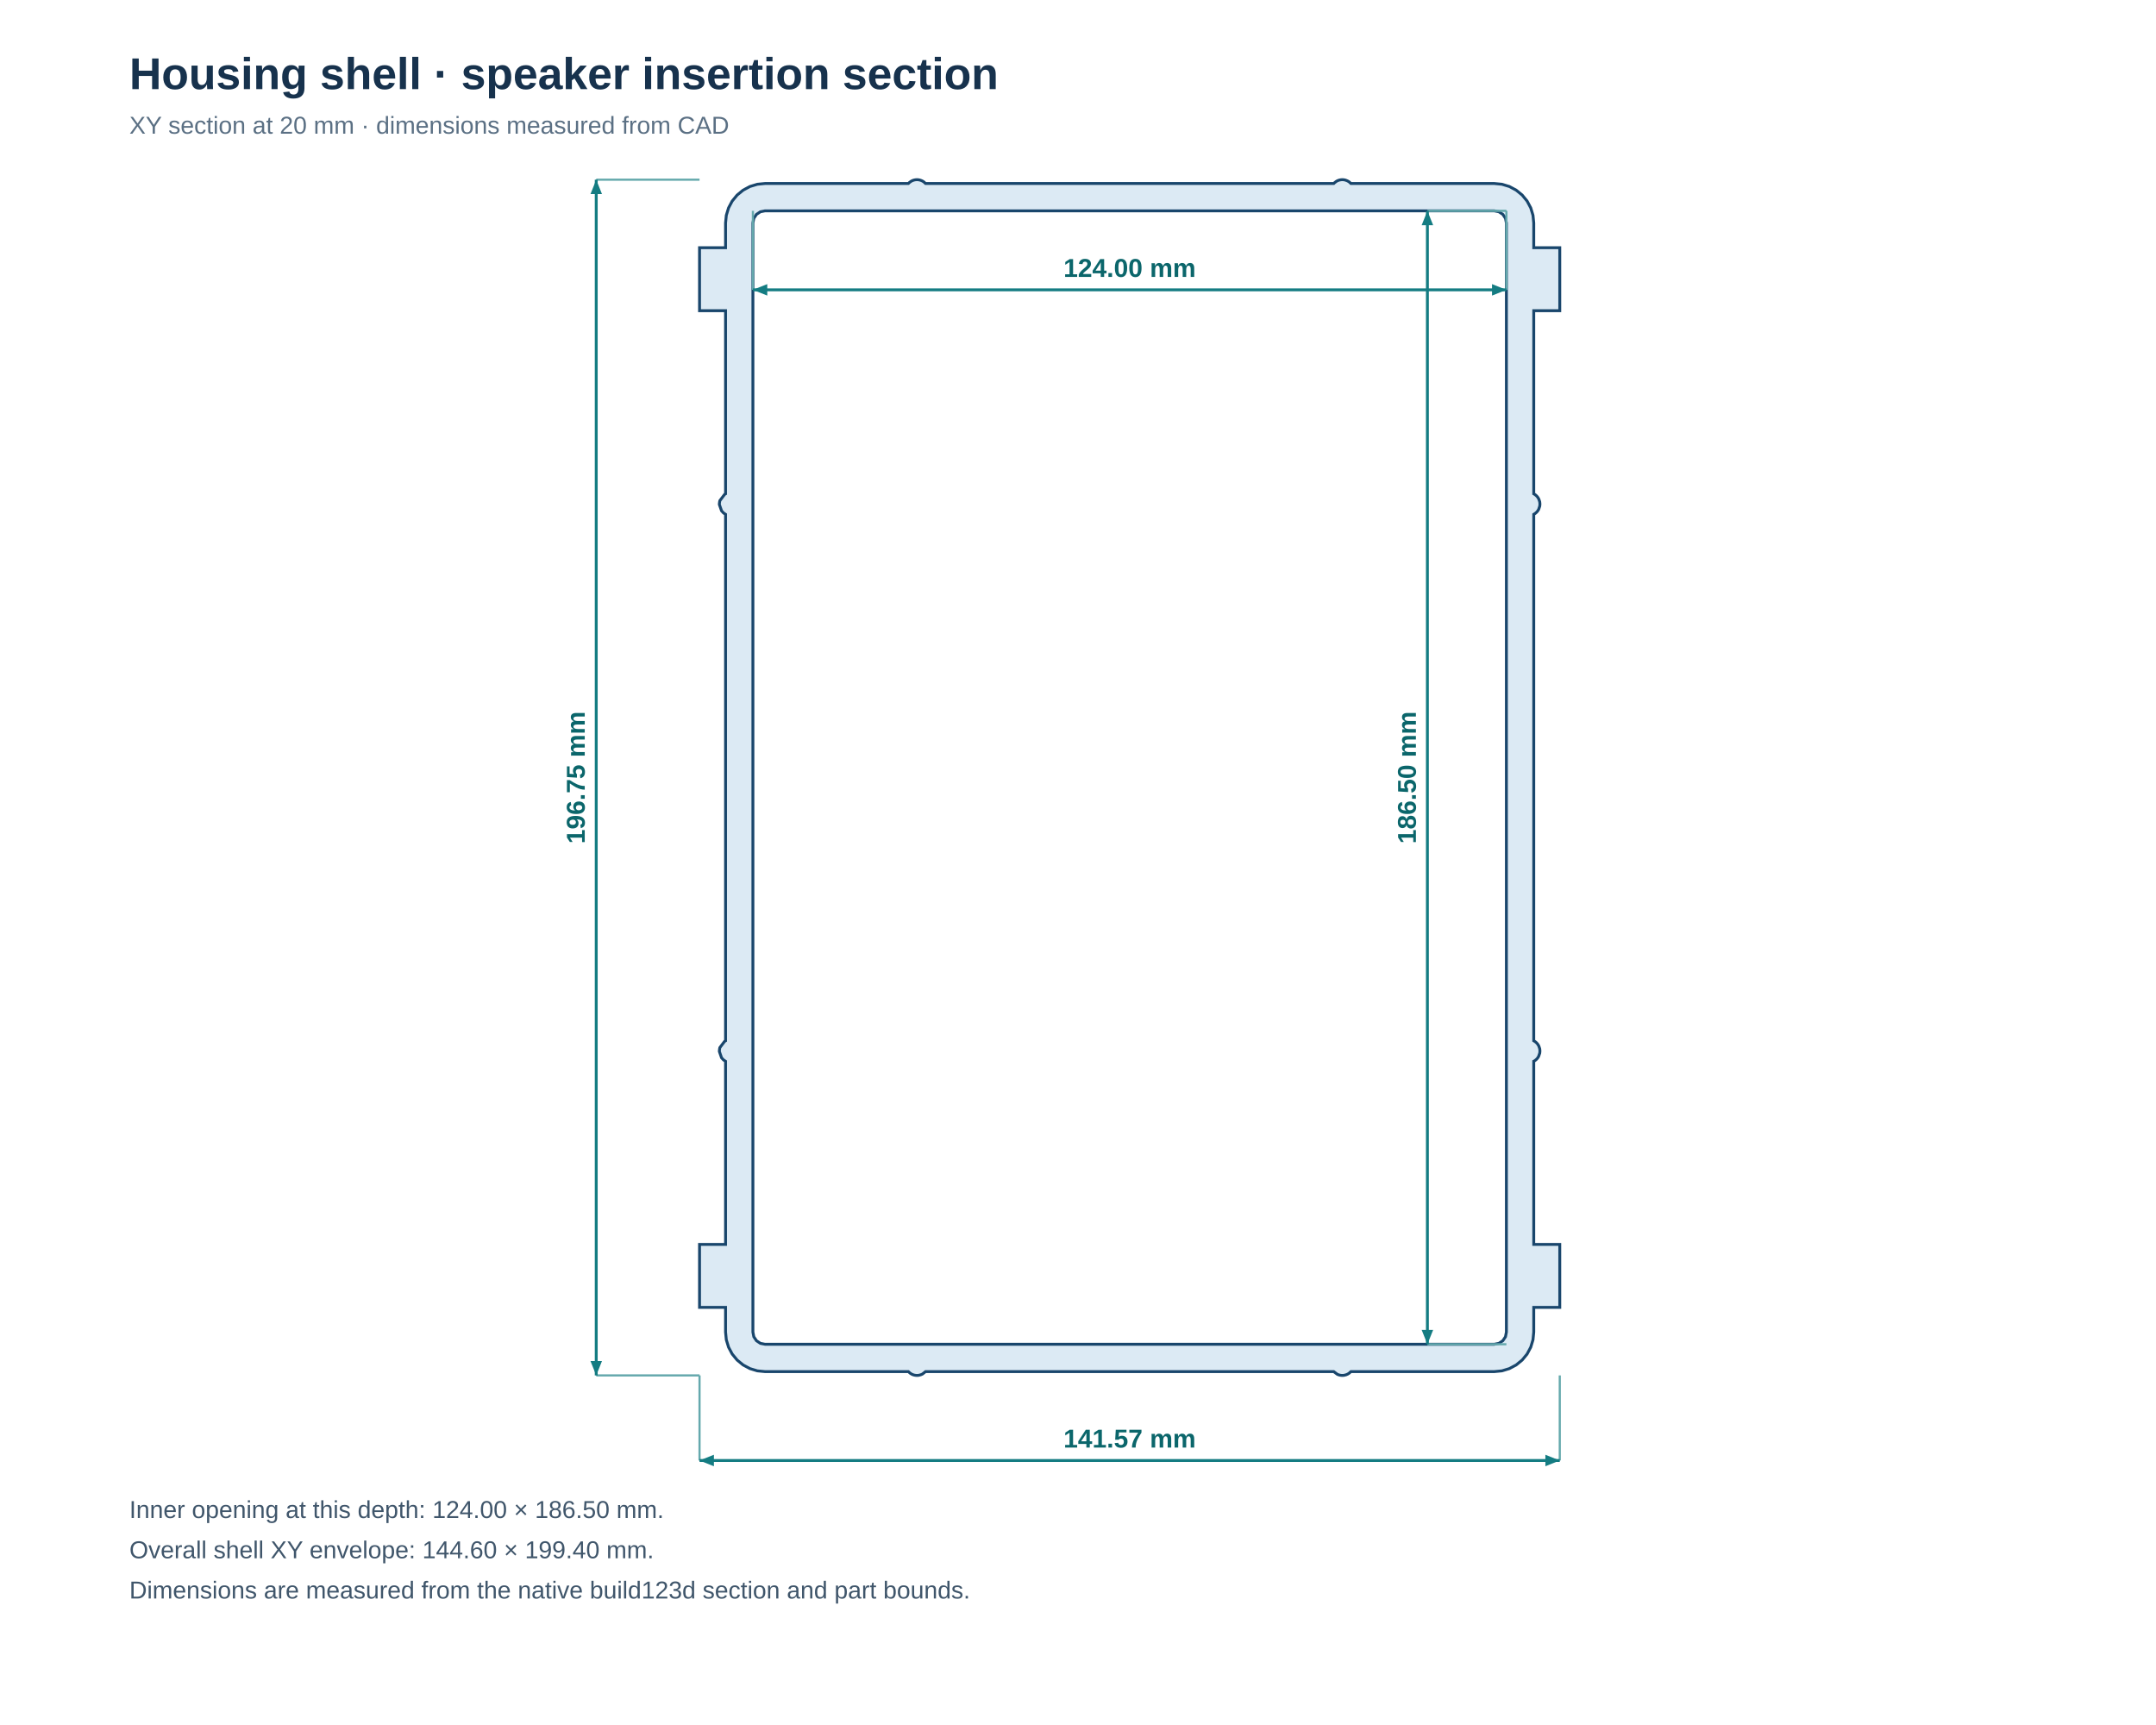
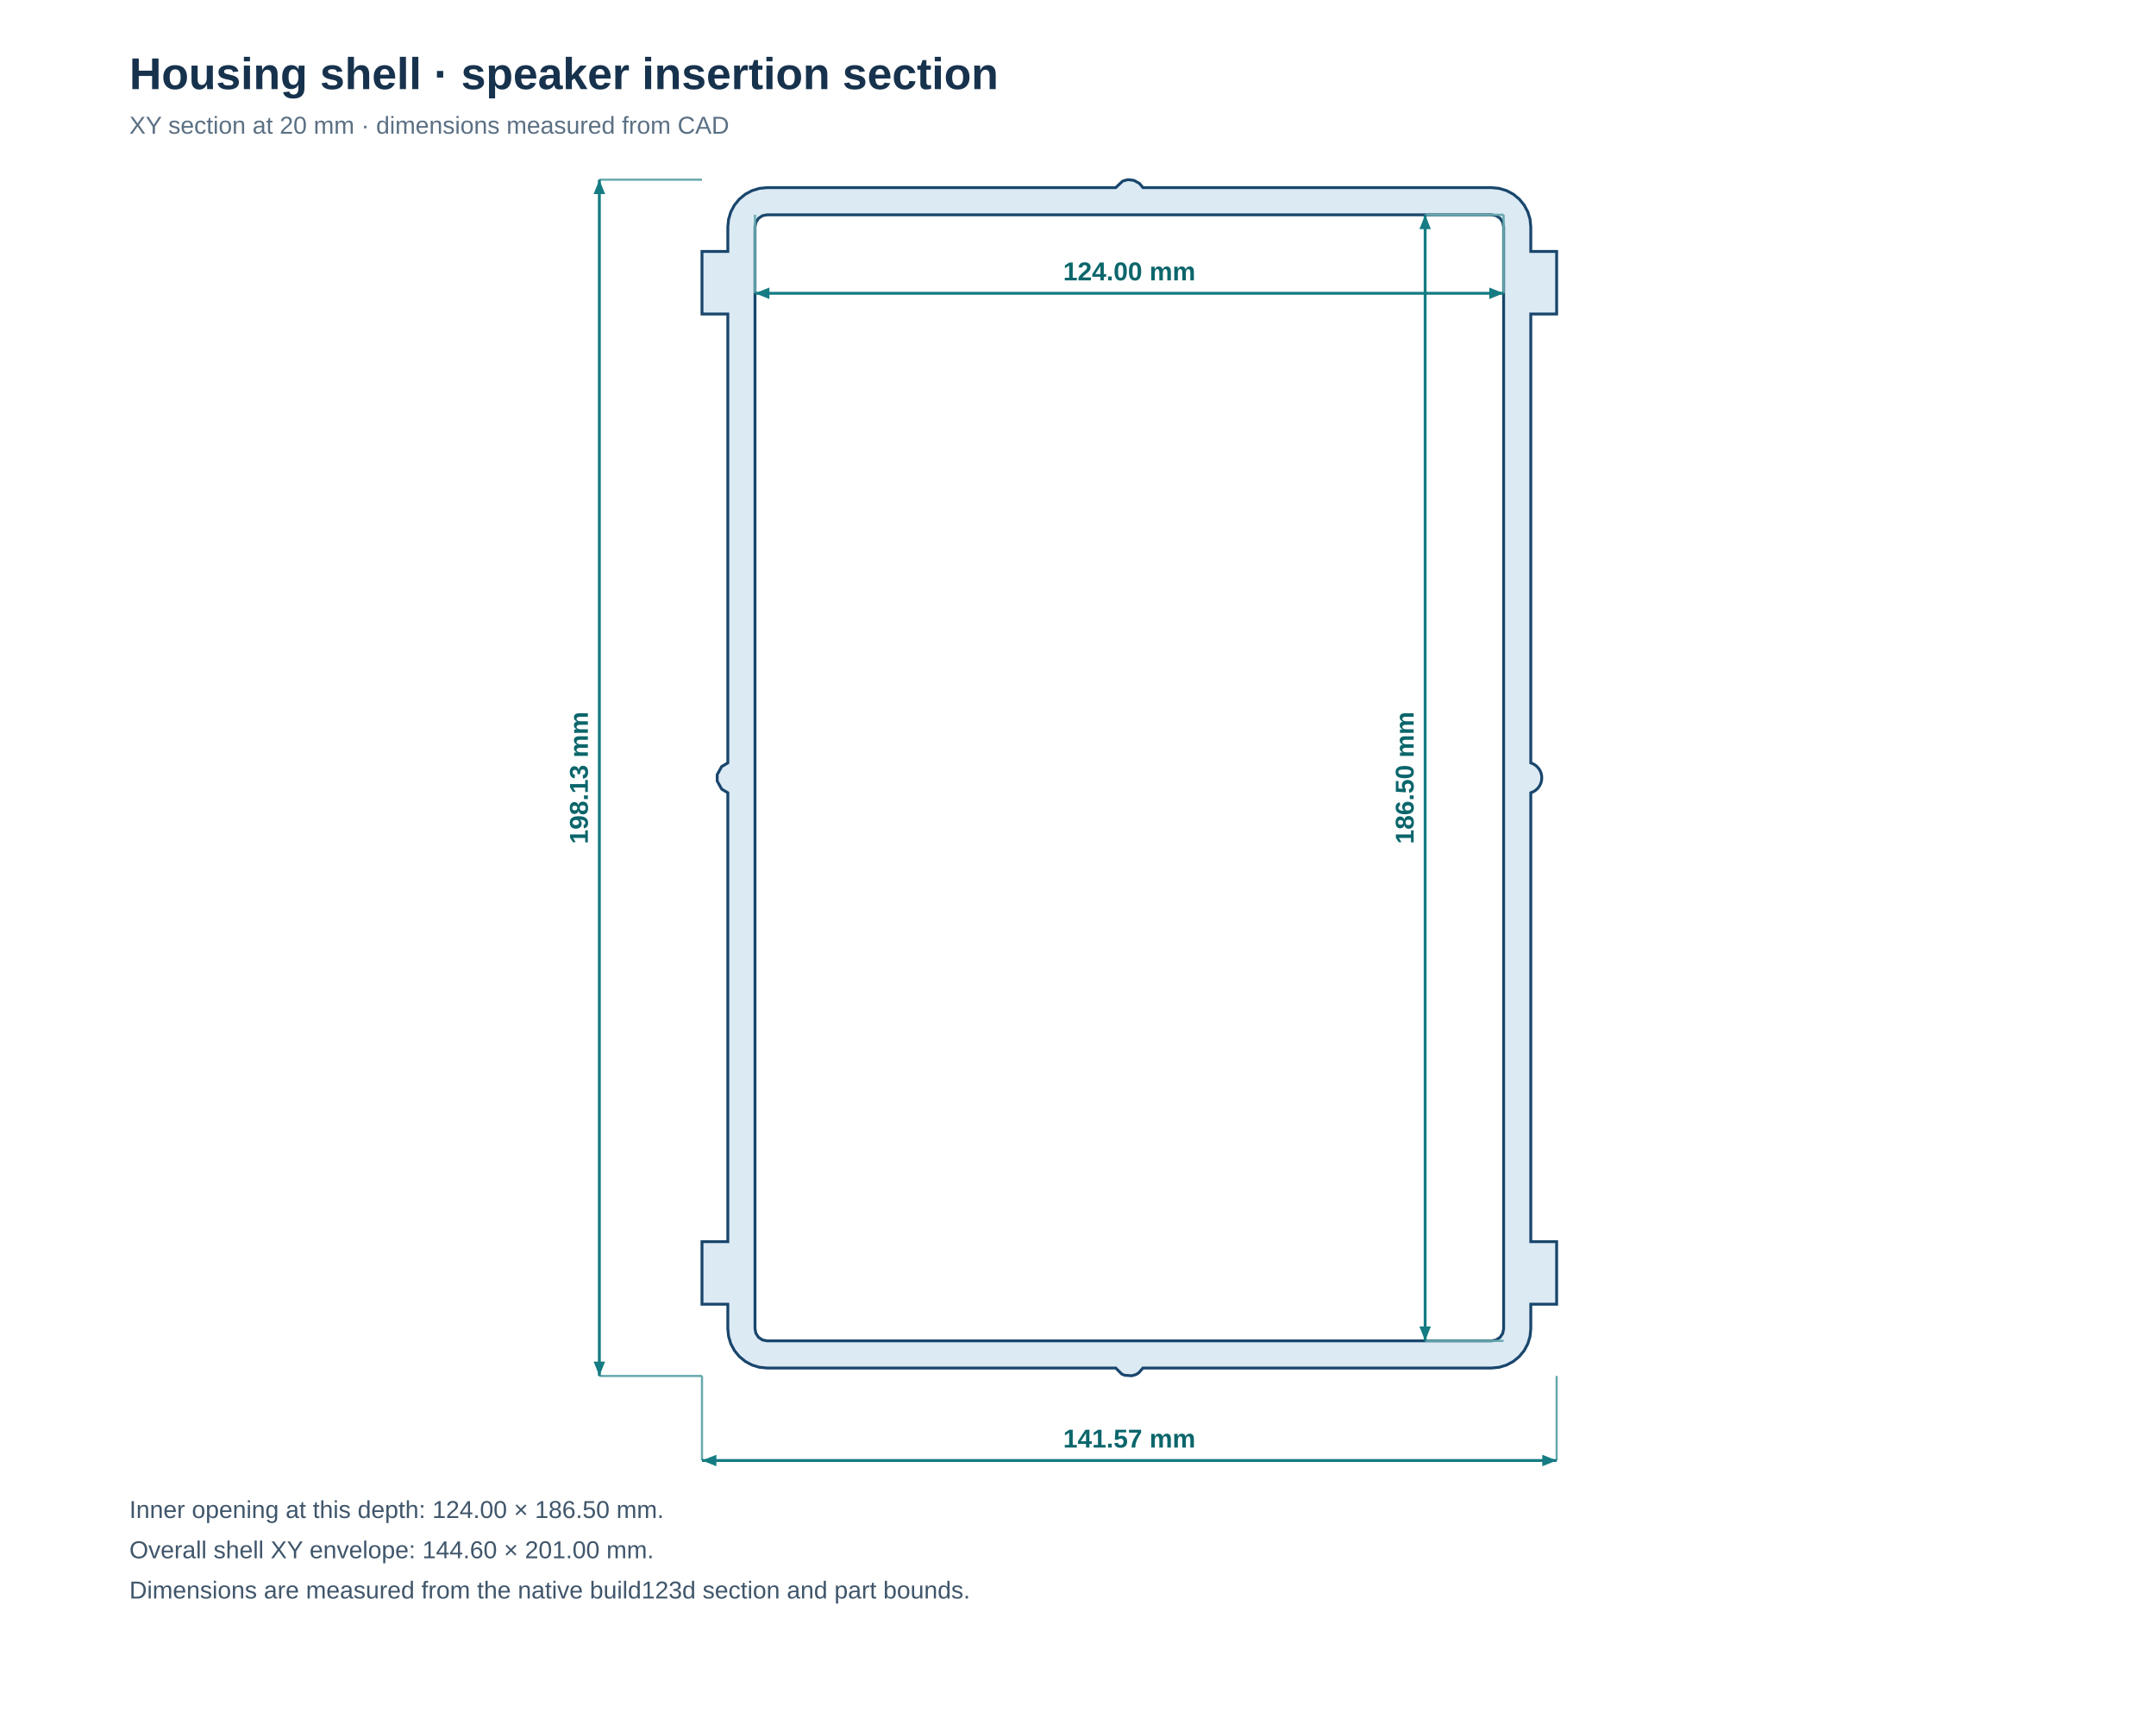
<svg xmlns="http://www.w3.org/2000/svg" width="1500" height="1200" viewBox="0 0 1500 1200">
  <rect width="100%" height="100%" fill="#ffffff" />
  <text x="90" y="62" class="title">Housing shell · speaker insertion section</text>
  <text x="90" y="93" class="subtitle">XY section at 20 mm · dimensions measured from CAD</text>
  <style>.title{font:700 31px Arial,sans-serif;fill:#17324d}.subtitle{font:17px Arial,sans-serif;fill:#5b7084}.cut{fill:#dceaf4;stroke:#19466c;stroke-width:2;fill-rule:evenodd}.dim{stroke:#147c82;stroke-width:2;fill:none}.ext{stroke:#65a9ad;stroke-width:1.5}.dimtext{font:700 18px Arial,sans-serif;fill:#0b666b}.leader{stroke:#b45d33;stroke-width:2;fill:none}.leadertext{font:700 18px Arial,sans-serif;fill:#9a4923}.note{font:17px Arial,sans-serif;fill:#40566b}</style>
-   <path class="cut" d="M 504.79,926.68 L 505.32,932.04 L 506.89,937.20 L 509.42,941.95 L 512.84,946.11 L 517.01,949.53 L 521.76,952.07 L 526.91,953.64 L 532.27,954.16 L 631.99,954.16 L 633.22,955.27 L 634.40,955.98 L 634.66,956.10 L 635.14,956.30 L 635.48,956.42 L 635.86,956.53 L 636.37,956.65 L 636.65,956.70 L 637.42,956.79 L 637.89,956.81 L 638.34,956.80 L 638.78,956.77 L 639.32,956.70 L 640.70,956.33 L 641.75,955.87 L 643.94,954.16 L 927.93,954.16 L 930.34,955.98 L 930.84,956.21 L 931.19,956.34 L 931.76,956.52 L 932.22,956.63 L 932.59,956.70 L 933.30,956.79 L 933.83,956.81 L 934.28,956.80 L 934.71,956.77 L 935.26,956.70 L 936.64,956.33 L 937.69,955.87 L 938.60,955.30 L 939.88,954.16 L 1039.60,954.16 L 1044.96,953.64 L 1050.11,952.07 L 1054.86,949.53 L 1059.03,946.11 L 1062.45,941.95 L 1064.99,937.20 L 1066.55,932.04 L 1067.08,926.68 L 1067.08,909.48 L 1085.18,909.48 L 1085.18,865.67 L 1067.08,865.67 L 1067.08,738.28 L 1067.12,738.26 L 1067.42,738.09 L 1067.72,737.91 L 1068.00,737.71 L 1068.24,737.53 L 1068.49,737.33 L 1068.66,737.19 L 1068.86,737.00 L 1069.11,736.76 L 1069.39,736.45 L 1069.52,736.30 L 1069.68,736.10 L 1069.89,735.83 L 1069.99,735.68 L 1070.17,735.40 L 1070.34,735.10 L 1070.49,734.83 L 1071.25,732.60 L 1071.38,731.15 L 1071.26,729.77 L 1071.20,729.46 L 1070.66,727.83 L 1070.56,727.61 L 1070.47,727.44 L 1070.24,727.03 L 1070.06,726.73 L 1069.86,726.44 L 1069.66,726.18 L 1069.34,725.79 L 1069.15,725.59 L 1068.97,725.40 L 1068.79,725.23 L 1068.53,725.00 L 1068.26,724.78 L 1068.12,724.68 L 1067.75,724.42 L 1067.45,724.24 L 1067.16,724.07 L 1067.08,724.02 L 1067.08,357.79 L 1067.09,357.78 L 1067.39,357.61 L 1067.60,357.49 L 1067.85,357.33 L 1068.12,357.14 L 1068.37,356.94 L 1068.53,356.81 L 1068.74,356.62 L 1069.11,356.27 L 1069.39,355.96 L 1069.52,355.81 L 1069.68,355.61 L 1069.89,355.33 L 1069.99,355.19 L 1070.17,354.91 L 1070.34,354.61 L 1070.51,354.31 L 1071.25,352.10 L 1071.38,350.66 L 1071.26,349.27 L 1071.20,348.97 L 1070.65,347.31 L 1070.53,347.07 L 1070.24,346.53 L 1070.06,346.24 L 1069.86,345.95 L 1069.66,345.69 L 1069.42,345.39 L 1069.10,345.05 L 1068.86,344.80 L 1068.65,344.62 L 1068.30,344.32 L 1068.11,344.18 L 1067.83,343.98 L 1067.54,343.79 L 1067.24,343.62 L 1067.08,343.53 L 1067.08,216.14 L 1085.18,216.14 L 1085.18,172.33 L 1067.08,172.33 L 1067.08,155.13 L 1066.55,149.77 L 1064.99,144.61 L 1062.45,139.86 L 1059.03,135.70 L 1054.86,132.28 L 1050.11,129.74 L 1044.96,128.18 L 1039.60,127.65 L 939.88,127.65 L 938.65,126.54 L 938.38,126.36 L 937.98,126.11 L 937.33,125.77 L 936.12,125.31 L 935.51,125.16 L 935.13,125.09 L 934.60,125.03 L 934.30,125.01 L 933.98,125.00 L 933.64,125.00 L 932.74,125.08 L 932.06,125.22 L 931.71,125.30 L 931.26,125.45 L 930.87,125.59 L 930.51,125.75 L 930.02,126.00 L 929.62,126.24 L 928.19,127.38 L 927.93,127.65 L 643.94,127.65 L 642.71,126.54 L 642.44,126.36 L 642.14,126.17 L 641.67,125.90 L 641.17,125.67 L 640.61,125.45 L 640.20,125.32 L 639.69,125.19 L 639.15,125.09 L 638.66,125.03 L 638.15,125.00 L 637.70,125.00 L 636.80,125.08 L 636.12,125.22 L 635.77,125.30 L 635.32,125.45 L 634.93,125.59 L 634.43,125.82 L 633.97,126.06 L 632.72,126.94 L 631.99,127.65 L 532.27,127.65 L 526.91,128.18 L 521.76,129.74 L 517.01,132.28 L 512.84,135.70 L 509.42,139.86 L 506.89,144.61 L 505.32,149.77 L 504.79,155.13 L 504.79,172.33 L 486.69,172.33 L 486.69,216.14 L 504.79,216.14 L 504.79,343.53 L 504.16,343.90 L 500.86,348.25 L 500.69,348.89 L 500.49,350.45 L 500.50,351.02 L 502.01,355.36 L 503.38,356.84 L 504.79,357.79 L 504.79,724.02 L 504.16,724.39 L 500.86,728.74 L 500.69,729.38 L 500.49,730.94 L 500.50,731.51 L 502.01,735.86 L 503.38,737.33 L 504.79,738.28 L 504.79,865.67 L 486.69,865.67 L 486.69,909.48 L 504.79,909.48 L 504.79,926.68 Z M 532.27,935.14 L 529.04,934.50 L 526.29,932.66 L 524.46,929.92 L 523.82,926.68 L 523.82,155.13 L 524.46,151.89 L 526.29,149.15 L 529.04,147.32 L 532.27,146.67 L 1039.60,146.67 L 1042.83,147.32 L 1045.58,149.15 L 1047.41,151.89 L 1048.05,155.13 L 1048.05,926.68 L 1047.41,929.92 L 1045.58,932.66 L 1042.83,934.50 L 1039.60,935.14 L 532.27,935.14 Z" />
-   <line class="ext" x1="486.69" y1="956.81" x2="486.69" y2="1016.00" />
-   <line class="ext" x1="1085.18" y1="956.81" x2="1085.18" y2="1016.00" />
-   <line class="dim" x1="486.69" y1="1016.00" x2="1085.18" y2="1016.00" />
-   <polygon fill="#147c82" points="486.69,1016.00 496.69,1020.00 496.69,1012.00" />
-   <polygon fill="#147c82" points="1085.18,1016.00 1075.18,1020.00 1075.18,1012.00" />
-   <text class="dimtext" text-anchor="middle" x="785.94" y="1007.00">141.57 mm</text>
-   <line class="ext" x1="486.69" y1="956.81" x2="414.82" y2="956.81" />
-   <line class="ext" x1="486.69" y1="125.00" x2="414.82" y2="125.00" />
-   <line class="dim" x1="414.82" y1="956.81" x2="414.82" y2="125.00" />
-   <polygon fill="#147c82" points="414.82,956.81 418.82,946.81 410.82,946.81" />
-   <polygon fill="#147c82" points="414.82,125.00 418.82,135.00 410.82,135.00" />
-   <text class="dimtext" text-anchor="middle" transform="translate(406.82 540.91) rotate(-90)">196.75 mm</text>
-   <line class="ext" x1="523.82" y1="146.67" x2="523.82" y2="201.63" />
-   <line class="ext" x1="1048.05" y1="146.67" x2="1048.05" y2="201.63" />
-   <line class="dim" x1="523.82" y1="201.63" x2="1048.05" y2="201.63" />
-   <polygon fill="#147c82" points="523.82,201.63 533.82,205.63 533.82,197.63" />
-   <polygon fill="#147c82" points="1048.05,201.63 1038.05,205.63 1038.05,197.63" />
-   <text class="dimtext" text-anchor="middle" x="785.94" y="192.63">124.00 mm</text>
-   <line class="ext" x1="1048.05" y1="935.14" x2="993.09" y2="935.14" />
-   <line class="ext" x1="1048.05" y1="146.67" x2="993.09" y2="146.67" />
-   <line class="dim" x1="993.09" y1="935.14" x2="993.09" y2="146.67" />
-   <polygon fill="#147c82" points="993.09,935.14 997.09,925.14 989.09,925.14" />
-   <polygon fill="#147c82" points="993.09,146.67 997.09,156.67 989.09,156.67" />
-   <text class="dimtext" text-anchor="middle" transform="translate(985.09 540.91) rotate(-90)">186.50 mm</text>
+   <path class="cut" d="M 506.38,924.37 L 506.91,929.70 L 508.46,934.82 L 510.99,939.54 L 514.38,943.68 L 518.52,947.07 L 523.24,949.60 L 528.36,951.15 L 533.69,951.67 L 776.24,951.67 L 780.41,955.82 L 780.79,956.02 L 782.46,956.70 L 787.49,957.05 L 790.15,956.25 L 790.88,955.89 L 792.32,954.95 L 795.17,951.67 L 1037.72,951.67 L 1043.04,951.15 L 1048.17,949.60 L 1052.89,947.07 L 1057.02,943.68 L 1060.42,939.54 L 1062.94,934.82 L 1064.50,929.70 L 1065.02,924.37 L 1065.02,907.28 L 1083.01,907.28 L 1083.01,863.76 L 1065.02,863.76 L 1065.02,551.48 L 1065.39,551.35 L 1066.55,550.87 L 1066.94,550.67 L 1067.32,550.45 L 1067.68,550.23 L 1067.98,550.03 L 1068.27,549.82 L 1068.86,549.35 L 1069.18,549.07 L 1069.52,548.74 L 1069.84,548.40 L 1070.12,548.08 L 1070.30,547.85 L 1070.59,547.47 L 1070.78,547.19 L 1071.04,546.80 L 1071.24,546.46 L 1071.46,546.05 L 1071.63,545.71 L 1071.80,545.33 L 1071.96,544.92 L 1072.08,544.60 L 1072.22,544.15 L 1072.31,543.80 L 1072.41,543.37 L 1072.50,542.91 L 1072.57,542.46 L 1072.65,541.10 L 1072.59,539.88 L 1072.51,539.35 L 1072.43,538.89 L 1072.33,538.47 L 1072.25,538.16 L 1072.18,537.93 L 1072.05,537.52 L 1071.92,537.17 L 1071.77,536.80 L 1071.67,536.57 L 1071.48,536.19 L 1071.27,535.79 L 1071.08,535.47 L 1070.88,535.15 L 1070.72,534.91 L 1070.44,534.53 L 1070.22,534.25 L 1069.74,533.69 L 1069.41,533.35 L 1069.08,533.04 L 1068.73,532.73 L 1068.36,532.44 L 1067.87,532.09 L 1067.51,531.86 L 1066.97,531.54 L 1066.55,531.33 L 1066.07,531.11 L 1065.02,530.72 L 1065.02,218.44 L 1083.01,218.44 L 1083.01,174.91 L 1065.02,174.91 L 1065.02,157.82 L 1064.50,152.50 L 1062.94,147.38 L 1060.42,142.66 L 1057.02,138.52 L 1052.89,135.12 L 1048.17,132.60 L 1043.04,131.05 L 1037.72,130.52 L 795.17,130.52 L 792.72,127.57 L 788.92,125.49 L 785.21,125.01 L 784.10,125.12 L 781.61,125.80 L 780.94,126.10 L 776.24,130.52 L 533.69,130.52 L 528.36,131.05 L 523.24,132.60 L 518.52,135.12 L 514.38,138.52 L 510.99,142.66 L 508.46,147.38 L 506.91,152.50 L 506.38,157.82 L 506.38,174.91 L 488.40,174.91 L 488.40,218.44 L 506.38,218.44 L 506.38,530.72 L 502.06,533.29 L 498.97,538.90 L 498.99,543.36 L 502.13,548.98 L 506.38,551.48 L 506.38,863.76 L 488.40,863.76 L 488.40,907.28 L 506.38,907.28 L 506.38,924.37 Z M 533.69,932.77 L 530.47,932.13 L 527.75,930.31 L 525.93,927.59 L 525.29,924.37 L 525.29,157.82 L 525.93,154.61 L 527.75,151.88 L 530.47,150.06 L 533.69,149.42 L 1037.72,149.42 L 1040.93,150.06 L 1043.66,151.88 L 1045.48,154.61 L 1046.12,157.82 L 1046.12,924.37 L 1045.48,927.59 L 1043.66,930.31 L 1040.93,932.13 L 1037.72,932.77 L 533.69,932.77 Z" />
+   <line class="ext" x1="488.40" y1="957.20" x2="488.40" y2="1016.00" />
+   <line class="ext" x1="1083.01" y1="957.20" x2="1083.01" y2="1016.00" />
+   <line class="dim" x1="488.40" y1="1016.00" x2="1083.01" y2="1016.00" />
+   <polygon fill="#147c82" points="488.40,1016.00 498.40,1020.00 498.40,1012.00" />
+   <polygon fill="#147c82" points="1083.01,1016.00 1073.01,1020.00 1073.01,1012.00" />
+   <text class="dimtext" text-anchor="middle" x="785.70" y="1007.00">141.57 mm</text>
+   <line class="ext" x1="488.40" y1="957.20" x2="416.99" y2="957.20" />
+   <line class="ext" x1="488.40" y1="125.00" x2="416.99" y2="125.00" />
+   <line class="dim" x1="416.99" y1="957.20" x2="416.99" y2="125.00" />
+   <polygon fill="#147c82" points="416.99,957.20 420.99,947.20 412.99,947.20" />
+   <polygon fill="#147c82" points="416.99,125.00 420.99,135.00 412.99,135.00" />
+   <text class="dimtext" text-anchor="middle" transform="translate(408.99 541.10) rotate(-90)">198.13 mm</text>
+   <line class="ext" x1="525.29" y1="149.42" x2="525.29" y2="204.03" />
+   <line class="ext" x1="1046.12" y1="149.42" x2="1046.12" y2="204.03" />
+   <line class="dim" x1="525.29" y1="204.03" x2="1046.12" y2="204.03" />
+   <polygon fill="#147c82" points="525.29,204.03 535.29,208.03 535.29,200.03" />
+   <polygon fill="#147c82" points="1046.12,204.03 1036.12,208.03 1036.12,200.03" />
+   <text class="dimtext" text-anchor="middle" x="785.70" y="195.03">124.00 mm</text>
+   <line class="ext" x1="1046.12" y1="932.77" x2="991.52" y2="932.77" />
+   <line class="ext" x1="1046.12" y1="149.42" x2="991.52" y2="149.42" />
+   <line class="dim" x1="991.52" y1="932.77" x2="991.52" y2="149.42" />
+   <polygon fill="#147c82" points="991.52,932.77 995.52,922.77 987.52,922.77" />
+   <polygon fill="#147c82" points="991.52,149.42 995.52,159.42 987.52,159.42" />
+   <text class="dimtext" text-anchor="middle" transform="translate(983.52 541.10) rotate(-90)">186.50 mm</text>
  <text class="note" x="90" y="1056">Inner opening at this depth: 124.00 × 186.50 mm.</text>
-   <text class="note" x="90" y="1084">Overall shell XY envelope: 144.60 × 199.40 mm.</text>
+   <text class="note" x="90" y="1084">Overall shell XY envelope: 144.60 × 201.00 mm.</text>
  <text class="note" x="90" y="1112">Dimensions are measured from the native build123d section and part bounds.</text>
</svg>
